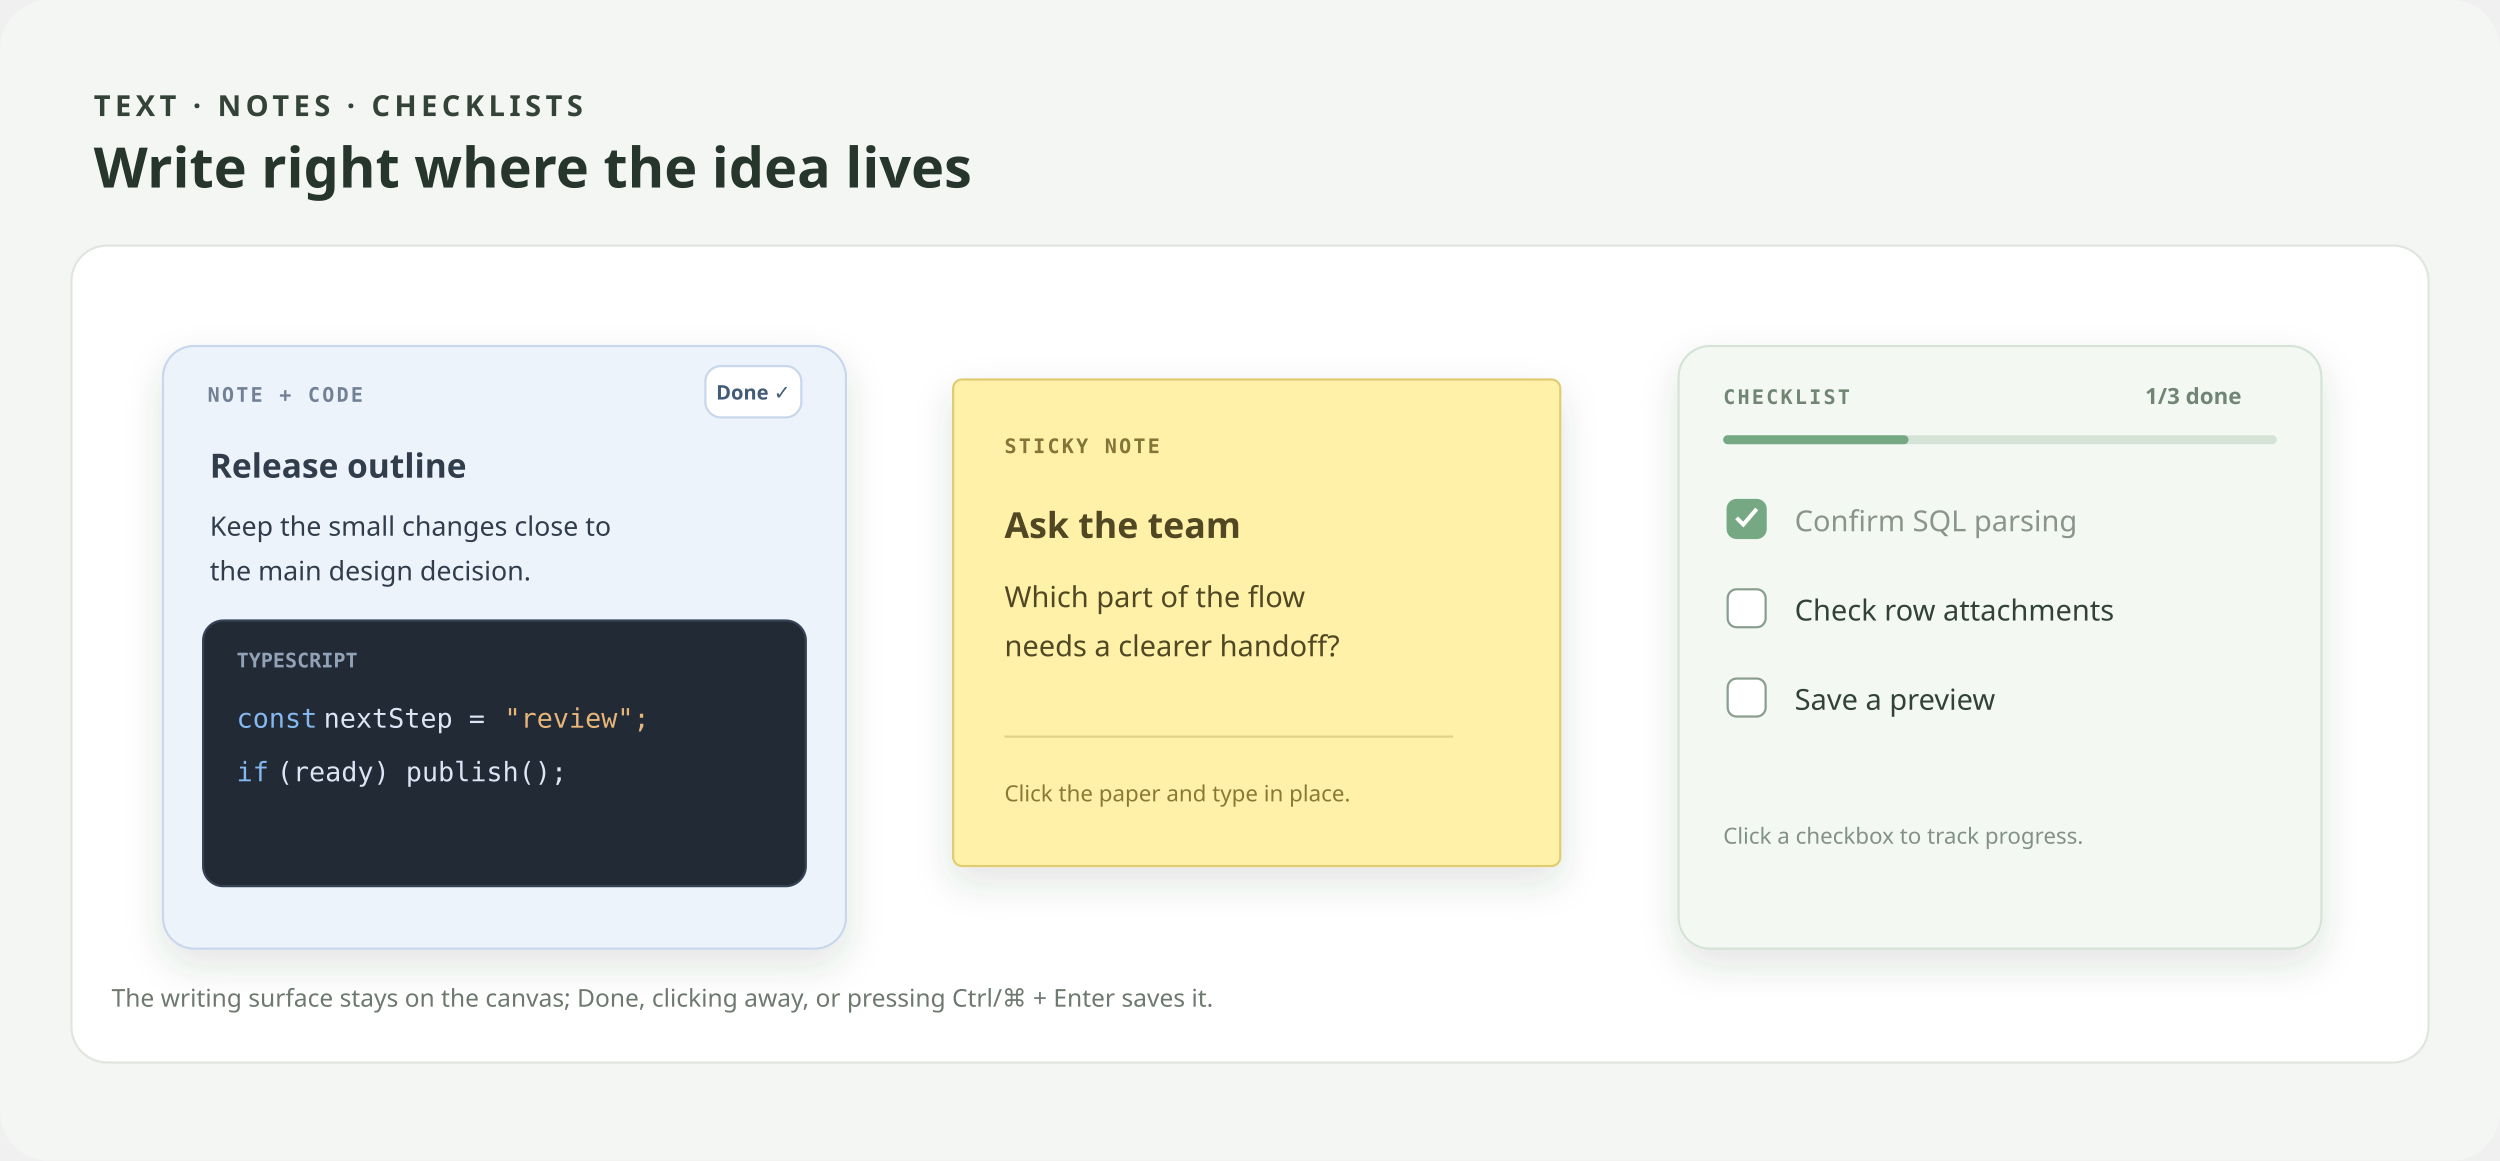
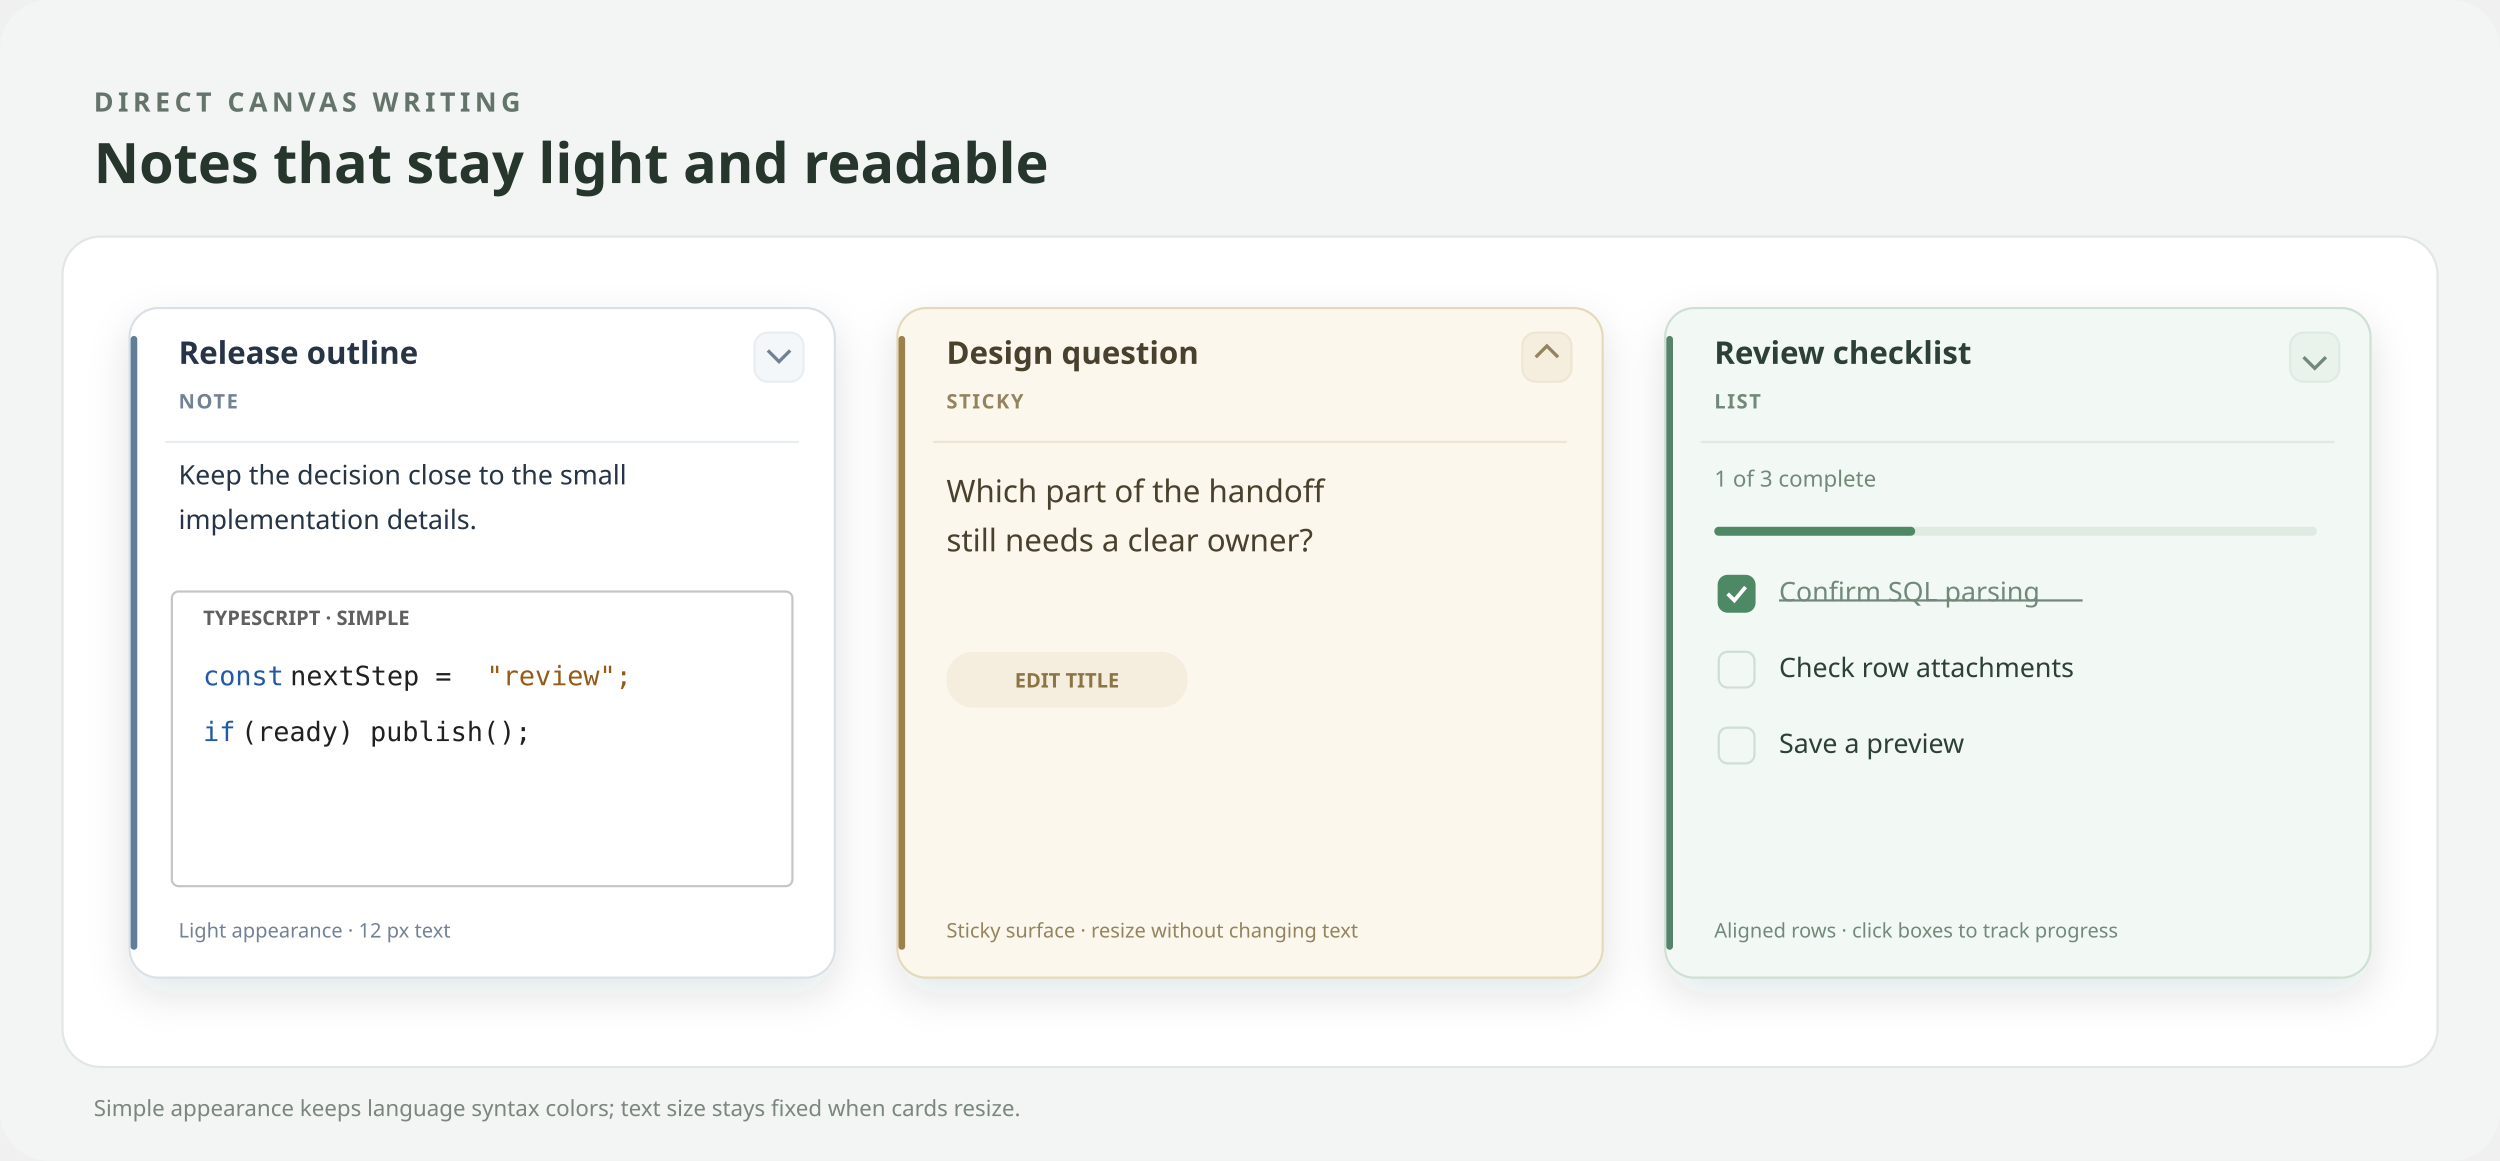
<svg xmlns="http://www.w3.org/2000/svg" width="1120" height="520" viewBox="0 0 1120 520" role="img" aria-labelledby="title desc">
  <defs>
-     <filter id="shadow" x="-20%" y="-20%" width="140%" height="150%">
-       <feDropShadow dx="0" dy="7" stdDeviation="8" flood-color="#303a31" flood-opacity=".14" />
+     <filter id="shadow" x="-20%" y="-20%" width="145%" height="160%">
+       <feDropShadow dx="0" dy="7" stdDeviation="9" flood-color="#26352c" flood-opacity=".12" />
    </filter>
  </defs>
-   <rect width="1120" height="520" rx="22" fill="#f4f6f3" />
-   <text x="42" y="52" fill="#334338" font-family="Segoe UI, sans-serif" font-size="13" font-weight="700" letter-spacing="2">TEXT · NOTES · CHECKLISTS</text>
-   <text x="42" y="84" fill="#26362d" font-family="Segoe UI, sans-serif" font-size="25" font-weight="650">Write right where the idea lives</text>
-   <rect x="32" y="110" width="1056" height="366" rx="16" fill="#fff" stroke="#e1e5df" />
+   <rect width="1120" height="520" rx="22" fill="#f2f5f3" />
+   <text x="42" y="50" fill="#64746a" font-family="Segoe UI, sans-serif" font-size="12" font-weight="700" letter-spacing="2">DIRECT CANVAS WRITING</text>
+   <text x="42" y="82" fill="#26362d" font-family="Segoe UI, sans-serif" font-size="25" font-weight="650">Notes that stay light and readable</text>
+   <rect x="28" y="106" width="1064" height="372" rx="17" fill="#fff" stroke="#e1e7e3" />
  <g filter="url(#shadow)">
-     <rect x="73" y="155" width="306" height="270" rx="14" fill="#edf3fb" stroke="#c8d7eb" />
-     <text x="93" y="180" fill="#718094" font-family="Cascadia Code, Consolas, monospace" font-size="9" font-weight="700" letter-spacing="1">NOTE + CODE</text>
-     <rect x="316" y="164" width="43" height="23" rx="7" fill="#fff" stroke="#c8d7eb" />
-     <text x="337.5" y="179" text-anchor="middle" fill="#405b76" font-family="Segoe UI, sans-serif" font-size="9" font-weight="650">Done ✓</text>
-     <text x="94" y="214" fill="#303d4c" font-family="Segoe UI, sans-serif" font-size="15" font-weight="700">Release outline</text>
-     <text x="94" y="240" fill="#303d4c" font-family="Segoe UI, sans-serif" font-size="12">Keep the small changes close to</text>
-     <text x="94" y="260" fill="#303d4c" font-family="Segoe UI, sans-serif" font-size="12">the main design decision.</text>
-     <rect x="91" y="278" width="270" height="119" rx="9" fill="#202936" stroke="#354355" />
-     <text x="106" y="299" fill="#92a2b6" font-family="Cascadia Code, Consolas, monospace" font-size="9" font-weight="700">TYPESCRIPT</text>
-     <text x="106" y="326" fill="#85b8ee" font-family="Cascadia Code, Consolas, monospace" font-size="12">const</text>
-     <text x="145" y="326" fill="#dce5f4" font-family="Cascadia Code, Consolas, monospace" font-size="12">nextStep =</text>
-     <text x="226" y="326" fill="#e7b579" font-family="Cascadia Code, Consolas, monospace" font-size="12">"review";</text>
-     <text x="106" y="350" fill="#85b8ee" font-family="Cascadia Code, Consolas, monospace" font-size="12">if</text>
-     <text x="124" y="350" fill="#dce5f4" font-family="Cascadia Code, Consolas, monospace" font-size="12">(ready) publish();</text>
-     <rect x="427" y="170" width="272" height="218" rx="4" fill="#fff1a8" stroke="#e0cc73" />
-     <text x="450" y="203" fill="#837539" font-family="Cascadia Code, Consolas, monospace" font-size="9" font-weight="700" letter-spacing="1">STICKY NOTE</text>
-     <text x="450" y="241" fill="#514724" font-family="Segoe UI, sans-serif" font-size="16" font-weight="700">Ask the team</text>
-     <text x="450" y="272" fill="#514724" font-family="Segoe UI, sans-serif" font-size="13">Which part of the flow</text>
-     <text x="450" y="294" fill="#514724" font-family="Segoe UI, sans-serif" font-size="13">needs a clearer handoff?</text>
-     <path d="M450 330h201" stroke="#e1d28a" />
-     <text x="450" y="359" fill="#8a7936" font-family="Segoe UI, sans-serif" font-size="10">Click the paper and type in place.</text>
-     <rect x="752" y="155" width="288" height="270" rx="14" fill="#f3f8f3" stroke="#d5e2d6" />
-     <text x="772" y="181" fill="#718575" font-family="Cascadia Code, Consolas, monospace" font-size="9" font-weight="700" letter-spacing="1">CHECKLIST</text>
-     <text x="961" y="181" fill="#718575" font-family="Segoe UI, sans-serif" font-size="10" font-weight="700">1/3 done</text>
-     <rect x="772" y="195" width="248" height="4" rx="2" fill="#d5e2d6" />
-     <rect x="772" y="195" width="83" height="4" rx="2" fill="#75a883" />
-     <rect x="774" y="224" width="17" height="17" rx="4" fill="#75a883" stroke="#75a883" />
-     <path d="m778 232 3 3 6-7" fill="none" stroke="#fff" stroke-width="1.8" />
-     <text x="804" y="238" fill="#89958b" font-family="Segoe UI, sans-serif" font-size="13">Confirm SQL parsing</text>
-     <rect x="774" y="264" width="17" height="17" rx="4" fill="#fff" stroke="#8b9d8f" />
-     <text x="804" y="278" fill="#33423a" font-family="Segoe UI, sans-serif" font-size="13">Check row attachments</text>
-     <rect x="774" y="304" width="17" height="17" rx="4" fill="#fff" stroke="#8b9d8f" />
-     <text x="804" y="318" fill="#33423a" font-family="Segoe UI, sans-serif" font-size="13">Save a preview</text>
-     <text x="772" y="378" fill="#839087" font-family="Segoe UI, sans-serif" font-size="10">Click a checkbox to track progress.</text>
+     <rect x="58" y="138" width="316" height="300" rx="13" fill="#fff" stroke="#d9e0e8" />
+     <path d="M60 152v272" stroke="#607d9a" stroke-width="3" stroke-linecap="round" />
+     <rect x="402" y="138" width="316" height="300" rx="13" fill="#fbf7ed" stroke="#e5d9bc" />
+     <path d="M404 152v272" stroke="#9b824d" stroke-width="3" stroke-linecap="round" />
+     <rect x="746" y="138" width="316" height="300" rx="13" fill="#f2f8f4" stroke="#cedfd4" />
+     <path d="M748 152v272" stroke="#56836a" stroke-width="3" stroke-linecap="round" />
  </g>
-   <text x="50" y="451" fill="#6d786f" font-family="Segoe UI, sans-serif" font-size="11">The writing surface stays on the canvas; Done, clicking away, or pressing Ctrl/⌘ + Enter saves it.</text>
+   <text x="80" y="163" fill="#263445" font-family="Segoe UI, sans-serif" font-size="14" font-weight="650">Release outline</text>
+   <text x="80" y="183" fill="#738196" font-family="Segoe UI, sans-serif" font-size="9" font-weight="650" letter-spacing=".7">NOTE</text>
+   <rect x="338" y="149" width="22" height="22" rx="6" fill="#f4f7fa" stroke="#e8edf2" />
+   <path d="m344 157 5 5 5-5" fill="none" stroke="#738196" stroke-width="1.5" />
+   <path d="M74 198h284" stroke="#e8edf2" />
+   <text x="80" y="217" fill="#263445" font-family="Segoe UI, sans-serif" font-size="12">Keep the decision close to the small</text>
+   <text x="80" y="237" fill="#263445" font-family="Segoe UI, sans-serif" font-size="12">implementation details.</text>
+   <rect x="77" y="265" width="278" height="132" rx="3" fill="#ffffff" stroke="#c6c6c6" />
+   <text x="91" y="280" fill="#606060" font-family="Segoe UI, sans-serif" font-size="9" font-weight="650">TYPESCRIPT · SIMPLE</text>
+   <text x="91" y="307" fill="#2458a8" font-family="Cascadia Code, Consolas, monospace" font-size="12">const</text>
+   <text x="130" y="307" fill="#202020" font-family="Cascadia Code, Consolas, monospace" font-size="12">nextStep =</text>
+   <text x="218" y="307" fill="#945a16" font-family="Cascadia Code, Consolas, monospace" font-size="12">"review";</text>
+   <text x="91" y="332" fill="#2458a8" font-family="Cascadia Code, Consolas, monospace" font-size="12">if</text>
+   <text x="108" y="332" fill="#202020" font-family="Cascadia Code, Consolas, monospace" font-size="12">(ready) publish();</text>
+   <text x="80" y="420" fill="#738196" font-family="Segoe UI, sans-serif" font-size="9">Light appearance · 12 px text</text>
+   <text x="424" y="163" fill="#49402d" font-family="Segoe UI, sans-serif" font-size="14" font-weight="650">Design question</text>
+   <text x="424" y="183" fill="#93845f" font-family="Segoe UI, sans-serif" font-size="9" font-weight="650" letter-spacing=".7">STICKY</text>
+   <rect x="682" y="149" width="22" height="22" rx="6" fill="#f5eedf" stroke="#eee5d3" />
+   <path d="m688 160 5-5 5 5" fill="none" stroke="#93845f" stroke-width="1.5" />
+   <path d="M418 198h284" stroke="#eee5d3" />
+   <text x="424" y="225" fill="#49402d" font-family="Segoe UI, sans-serif" font-size="14">Which part of the handoff</text>
+   <text x="424" y="247" fill="#49402d" font-family="Segoe UI, sans-serif" font-size="14">still needs a clear owner?</text>
+   <rect x="424" y="292" width="108" height="25" rx="12" fill="#f5eedf" />
+   <text x="478" y="308" text-anchor="middle" fill="#8c7545" font-family="Segoe UI, sans-serif" font-size="9" font-weight="650">EDIT TITLE</text>
+   <text x="424" y="420" fill="#93845f" font-family="Segoe UI, sans-serif" font-size="9">Sticky surface · resize without changing text</text>
+   <text x="768" y="163" fill="#2d4035" font-family="Segoe UI, sans-serif" font-size="14" font-weight="650">Review checklist</text>
+   <text x="768" y="183" fill="#72897a" font-family="Segoe UI, sans-serif" font-size="9" font-weight="650" letter-spacing=".7">LIST</text>
+   <rect x="1026" y="149" width="22" height="22" rx="6" fill="#e9f3ec" stroke="#dfebe2" />
+   <path d="m1032 160 5 5 5-5" fill="none" stroke="#72897a" stroke-width="1.5" />
+   <path d="M762 198h284" stroke="#dfebe2" />
+   <text x="768" y="218" fill="#72897a" font-family="Segoe UI, sans-serif" font-size="10">1 of 3 complete</text>
+   <rect x="768" y="236" width="270" height="4" rx="2" fill="#dfebe2" />
+   <rect x="768" y="236" width="90" height="4" rx="2" fill="#4d8965" />
+   <rect x="770" y="258" width="16" height="16" rx="4" fill="#4d8965" stroke="#4d8965" />
+   <path d="m774 266 3 3 5-6" fill="none" stroke="#fff" stroke-width="1.7" />
+   <text x="797" y="260" dominant-baseline="hanging" fill="#72897a" font-family="Segoe UI, sans-serif" font-size="12">Confirm SQL parsing</text>
+   <path d="M797 269h136" stroke="#72897a" />
+   <rect x="770" y="292" width="16" height="16" rx="4" fill="#f2f8f4" stroke="#cedfd4" />
+   <text x="797" y="294" dominant-baseline="hanging" fill="#2d4035" font-family="Segoe UI, sans-serif" font-size="12">Check row attachments</text>
+   <rect x="770" y="326" width="16" height="16" rx="4" fill="#f2f8f4" stroke="#cedfd4" />
+   <text x="797" y="328" dominant-baseline="hanging" fill="#2d4035" font-family="Segoe UI, sans-serif" font-size="12">Save a preview</text>
+   <text x="768" y="420" fill="#72897a" font-family="Segoe UI, sans-serif" font-size="9">Aligned rows · click boxes to track progress</text>
+   <text x="42" y="500" fill="#7a867e" font-family="Segoe UI, sans-serif" font-size="10">Simple appearance keeps language syntax colors; text size stays fixed when cards resize.</text>
</svg>
